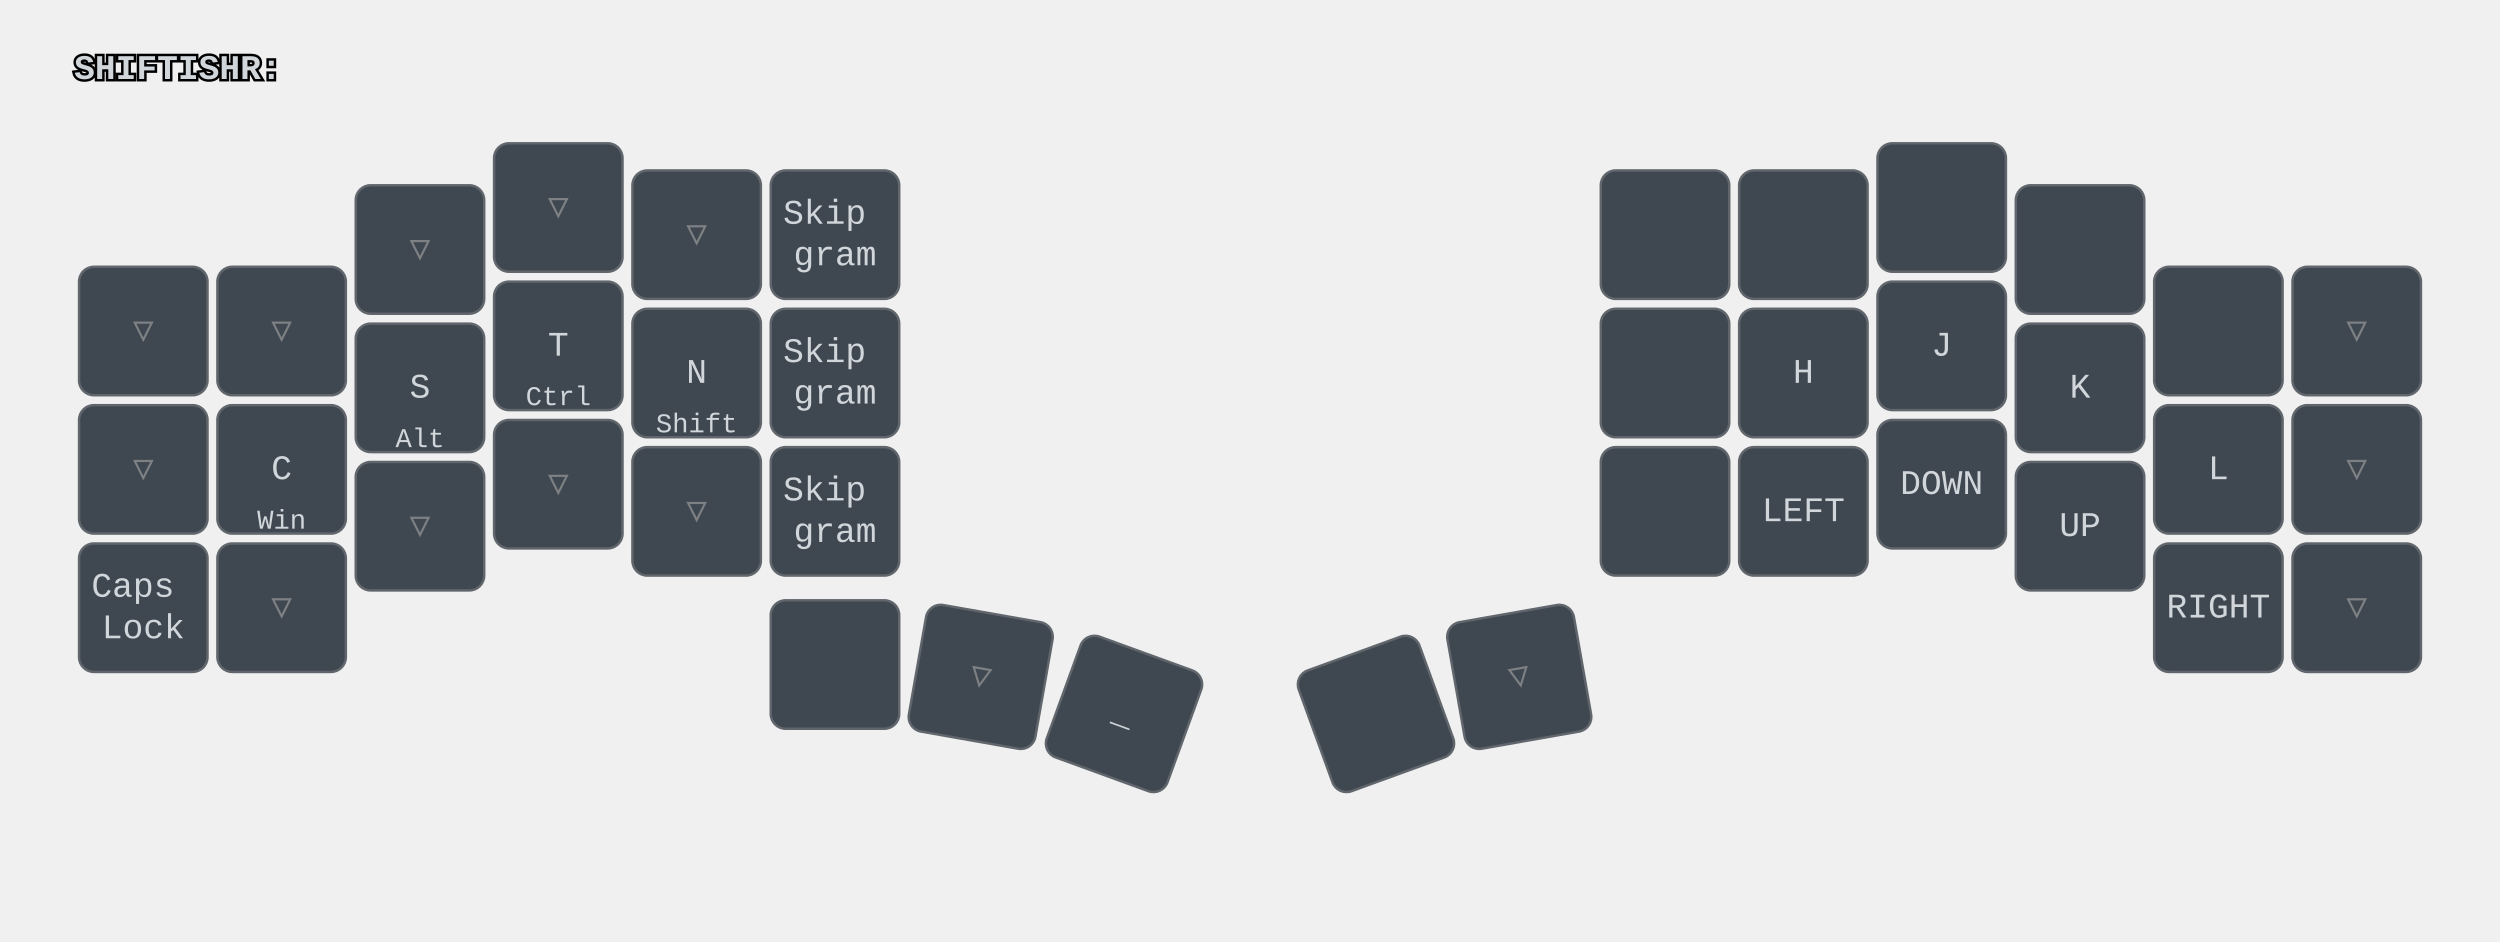
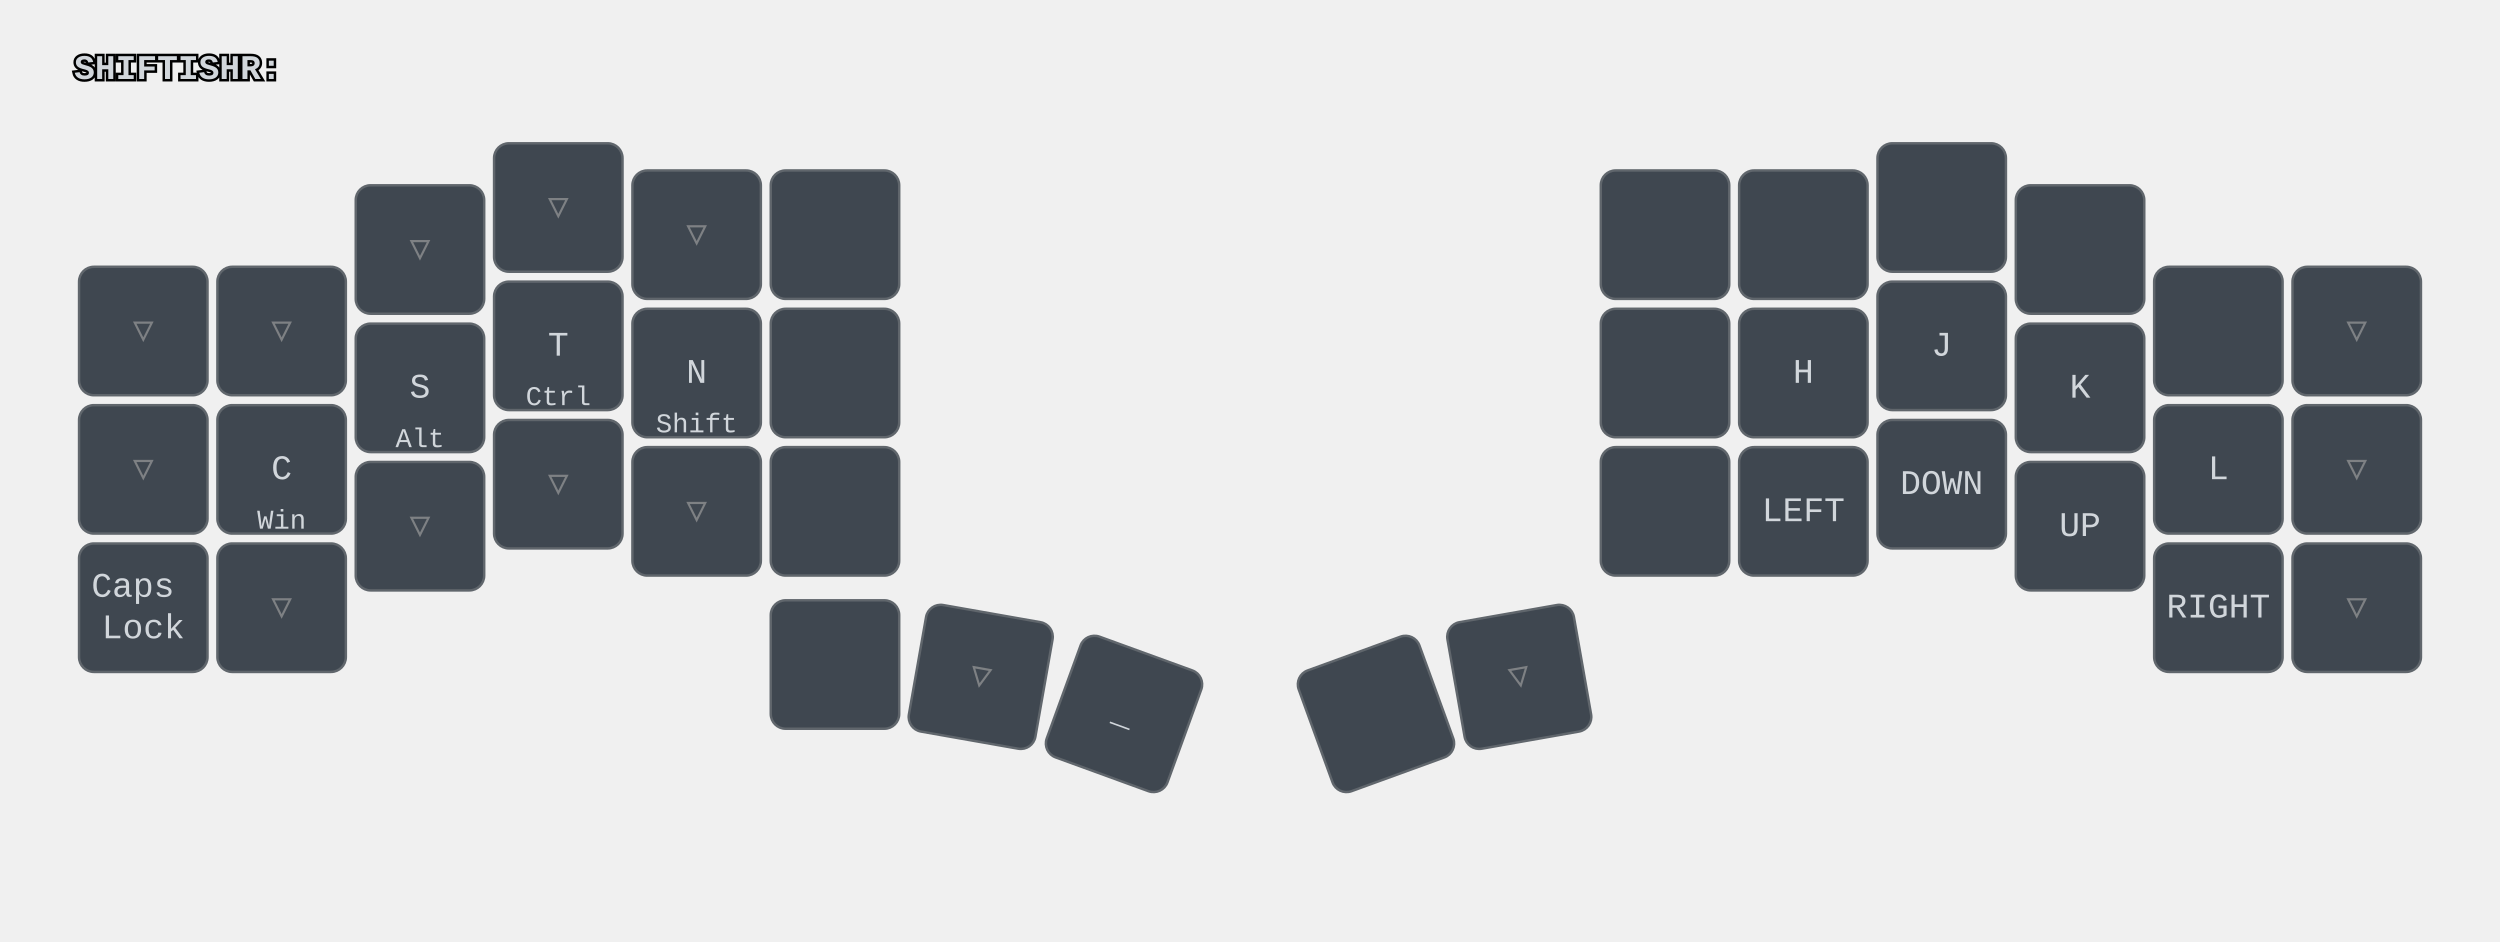
<svg xmlns="http://www.w3.org/2000/svg" width="1012" height="381" viewBox="0 0 1012 381" class="keymap">
  <defs>/* start glyphs */
<svg id="mdi:arrow-bottom-left">
      <svg id="mdi-arrow-bottom-left" viewBox="0 0 24 24">
        <path d="M19,6.41L17.59,5L7,15.59V9H5V19H15V17H8.41L19,6.41Z" />
      </svg>
    </svg>
    <svg id="mdi:arrow-bottom-right">
      <svg id="mdi-arrow-bottom-right" viewBox="0 0 24 24">
        <path d="M5,6.41L6.41,5L17,15.59V9H19V19H9V17H15.59L5,6.41Z" />
      </svg>
    </svg>
    <svg id="mdi:arrow-left">
      <svg id="mdi-arrow-left" viewBox="0 0 24 24">
        <path d="M20,11V13H8L13.5,18.5L12.08,19.92L4.16,12L12.08,4.08L13.5,5.5L8,11H20Z" />
      </svg>
    </svg>
    <svg id="mdi:arrow-right">
      <svg id="mdi-arrow-right" viewBox="0 0 24 24">
        <path d="M4,11V13H16L10.5,18.5L11.92,19.92L19.84,12L11.92,4.08L10.5,5.5L16,11H4Z" />
      </svg>
    </svg>
    <svg id="mdi:arrow-top-left">
      <svg id="mdi-arrow-top-left" viewBox="0 0 24 24">
        <path d="M19,17.59L17.59,19L7,8.41V15H5V5H15V7H8.41L19,17.59Z" />
      </svg>
    </svg>
    <svg id="mdi:arrow-top-right">
      <svg id="mdi-arrow-top-right" viewBox="0 0 24 24">
        <path d="M5,17.59L15.59,7H9V5H19V15H17V8.41L6.41,19L5,17.59Z" />
      </svg>
    </svg>
  </defs>/* end glyphs */
<style>/* inherit to force styles through use tags */
svg path {
    fill: inherit;
}

/* font and background color specifications */
svg.keymap {
    font-family: SFMono-Regular,Consolas,Liberation Mono,Menlo,monospace;
    font-size: 14px;
    font-kerning: normal;
    text-rendering: optimizeLegibility;
    fill: #24292e;
}

/* default key styling */
rect.key {
    fill: #f6f8fa;
    stroke: #c9cccf;
    stroke-width: 1;
}

/* default key side styling, only used is draw_key_sides is set */
rect.side {
    filter: brightness(90%);
}

/* color accent for combo boxes */
rect.combo, rect.combo-separate {
    fill: #cdf;
}

/* color accent for held keys */
rect.held, rect.combo.held {
    fill: #fdd;
}

/* color accent for ghost (optional) keys */
rect.ghost, rect.combo.ghost {
    stroke-dasharray: 4, 4;
    stroke-width: 2;
}

text {
    text-anchor: middle;
    dominant-baseline: middle;
}

/* styling for layer labels */
text.label {
    font-weight: bold;
    text-anchor: start;
    stroke: white;
    stroke-width: 2;
    paint-order: stroke;
}

/* styling for combo tap, and key hold/shifted label text */
text.combo, text.hold, text.shifted {
    font-size: 11px;
}

text.hold {
    text-anchor: middle;
    dominant-baseline: auto;
}

text.shifted {
    text-anchor: middle;
    dominant-baseline: hanging;
}

/* styling for hold/shifted label text in combo box */
text.combo.hold, text.combo.shifted {
    font-size: 8px;
}

/* lighter symbol for transparent keys */
text.trans {
    fill: #7b7e81;
}

/* styling for combo dendrons */
path.combo {
    stroke-width: 1;
    stroke: gray;
    fill: none;
}

/* Start Tabler Icons Cleanup */
/* cannot use height/width with glyphs */
.icon-tabler &gt; path {
    fill: inherit;
    stroke: inherit;
    stroke-width: 2;
}
/* hide tabler's default box */
.icon-tabler &gt; path[stroke="none"][fill="none"] {
    visibility: hidden;
}
/* End Tabler Icons Cleanup */

svg.keymap { fill: #d1d6db; }
rect.key { fill: #3f4750; }
rect.key, rect.combo { stroke: #60666c; }
rect.combo, rect.combo-separate { fill: #1f3d7a; }
rect.held, rect.combo.held { fill: #854747; }
text.label, text.footer { stroke: black; }
text.trans { fill: #7e8184; }
path.combo { stroke: #7f7f7f; }
</style>
  <g transform="translate(30, 0)" class="layer-SHIFTISHR">
    <text x="0" y="28" class="label" id="SHIFTISHR">SHIFTISHR:</text>
    <g transform="translate(0, 56)">
      <g transform="translate(28, 78)" class="key trans keypos-0">
        <rect rx="6" ry="6" x="-26" y="-26" width="52" height="52" class="key trans" />
        <text x="0" y="0" class="key trans tap">▽</text>
      </g>
      <g transform="translate(84, 78)" class="key trans keypos-1">
        <rect rx="6" ry="6" x="-26" y="-26" width="52" height="52" class="key trans" />
        <text x="0" y="0" class="key trans tap">▽</text>
      </g>
      <g transform="translate(140, 45)" class="key trans keypos-2">
        <rect rx="6" ry="6" x="-26" y="-26" width="52" height="52" class="key trans" />
        <text x="0" y="0" class="key trans tap">▽</text>
      </g>
      <g transform="translate(196, 28)" class="key trans keypos-3">
        <rect rx="6" ry="6" x="-26" y="-26" width="52" height="52" class="key trans" />
        <text x="0" y="0" class="key trans tap">▽</text>
      </g>
      <g transform="translate(252, 39)" class="key trans keypos-4">
        <rect rx="6" ry="6" x="-26" y="-26" width="52" height="52" class="key trans" />
        <text x="0" y="0" class="key trans tap">▽</text>
      </g>
      <g transform="translate(308, 39)" class="key keypos-5">
        <rect rx="6" ry="6" x="-26" y="-26" width="52" height="52" class="key" />
-         <text x="0" y="0" class="key tap">
-           <tspan x="0" dy="-0.6em">Skip</tspan>
-           <tspan x="0" dy="1.2em">gram</tspan>
-         </text>
      </g>
      <g transform="translate(644, 39)" class="key keypos-6">
        <rect rx="6" ry="6" x="-26" y="-26" width="52" height="52" class="key" />
      </g>
      <g transform="translate(700, 39)" class="key keypos-7">
        <rect rx="6" ry="6" x="-26" y="-26" width="52" height="52" class="key" />
      </g>
      <g transform="translate(756, 28)" class="key keypos-8">
        <rect rx="6" ry="6" x="-26" y="-26" width="52" height="52" class="key" />
      </g>
      <g transform="translate(812, 45)" class="key keypos-9">
        <rect rx="6" ry="6" x="-26" y="-26" width="52" height="52" class="key" />
      </g>
      <g transform="translate(868, 78)" class="key keypos-10">
        <rect rx="6" ry="6" x="-26" y="-26" width="52" height="52" class="key" />
      </g>
      <g transform="translate(924, 78)" class="key trans keypos-11">
        <rect rx="6" ry="6" x="-26" y="-26" width="52" height="52" class="key trans" />
        <text x="0" y="0" class="key trans tap">▽</text>
      </g>
      <g transform="translate(28, 134)" class="key trans keypos-12">
        <rect rx="6" ry="6" x="-26" y="-26" width="52" height="52" class="key trans" />
        <text x="0" y="0" class="key trans tap">▽</text>
      </g>
      <g transform="translate(84, 134)" class="key keypos-13">
        <rect rx="6" ry="6" x="-26" y="-26" width="52" height="52" class="key" />
        <text x="0" y="0" class="key tap">C</text>
        <text x="0" y="24" class="key hold">Win</text>
      </g>
      <g transform="translate(140, 101)" class="key keypos-14">
        <rect rx="6" ry="6" x="-26" y="-26" width="52" height="52" class="key" />
        <text x="0" y="0" class="key tap">S</text>
        <text x="0" y="24" class="key hold">Alt</text>
      </g>
      <g transform="translate(196, 84)" class="key keypos-15">
        <rect rx="6" ry="6" x="-26" y="-26" width="52" height="52" class="key" />
        <text x="0" y="0" class="key tap">T</text>
        <text x="0" y="24" class="key hold">Ctrl</text>
      </g>
      <g transform="translate(252, 95)" class="key keypos-16">
        <rect rx="6" ry="6" x="-26" y="-26" width="52" height="52" class="key" />
        <text x="0" y="0" class="key tap">N</text>
        <text x="0" y="24" class="key hold">Shift</text>
      </g>
      <g transform="translate(308, 95)" class="key keypos-17">
        <rect rx="6" ry="6" x="-26" y="-26" width="52" height="52" class="key" />
-         <text x="0" y="0" class="key tap">
-           <tspan x="0" dy="-0.6em">Skip</tspan>
-           <tspan x="0" dy="1.2em">gram</tspan>
-         </text>
      </g>
      <g transform="translate(644, 95)" class="key keypos-18">
        <rect rx="6" ry="6" x="-26" y="-26" width="52" height="52" class="key" />
      </g>
      <g transform="translate(700, 95)" class="key keypos-19">
        <rect rx="6" ry="6" x="-26" y="-26" width="52" height="52" class="key" />
        <text x="0" y="0" class="key tap">H</text>
      </g>
      <g transform="translate(756, 84)" class="key keypos-20">
        <rect rx="6" ry="6" x="-26" y="-26" width="52" height="52" class="key" />
        <text x="0" y="0" class="key tap">J</text>
      </g>
      <g transform="translate(812, 101)" class="key keypos-21">
        <rect rx="6" ry="6" x="-26" y="-26" width="52" height="52" class="key" />
        <text x="0" y="0" class="key tap">K</text>
      </g>
      <g transform="translate(868, 134)" class="key keypos-22">
        <rect rx="6" ry="6" x="-26" y="-26" width="52" height="52" class="key" />
        <text x="0" y="0" class="key tap">L</text>
      </g>
      <g transform="translate(924, 134)" class="key trans keypos-23">
        <rect rx="6" ry="6" x="-26" y="-26" width="52" height="52" class="key trans" />
        <text x="0" y="0" class="key trans tap">▽</text>
      </g>
      <g transform="translate(28, 190)" class="key keypos-24">
        <rect rx="6" ry="6" x="-26" y="-26" width="52" height="52" class="key" />
        <text x="0" y="0" class="key tap">
          <tspan x="0" dy="-0.6em">Caps</tspan>
          <tspan x="0" dy="1.2em">Lock</tspan>
        </text>
      </g>
      <g transform="translate(84, 190)" class="key trans keypos-25">
        <rect rx="6" ry="6" x="-26" y="-26" width="52" height="52" class="key trans" />
        <text x="0" y="0" class="key trans tap">▽</text>
      </g>
      <g transform="translate(140, 157)" class="key trans keypos-26">
        <rect rx="6" ry="6" x="-26" y="-26" width="52" height="52" class="key trans" />
        <text x="0" y="0" class="key trans tap">▽</text>
      </g>
      <g transform="translate(196, 140)" class="key trans keypos-27">
        <rect rx="6" ry="6" x="-26" y="-26" width="52" height="52" class="key trans" />
        <text x="0" y="0" class="key trans tap">▽</text>
      </g>
      <g transform="translate(252, 151)" class="key trans keypos-28">
        <rect rx="6" ry="6" x="-26" y="-26" width="52" height="52" class="key trans" />
        <text x="0" y="0" class="key trans tap">▽</text>
      </g>
      <g transform="translate(308, 151)" class="key keypos-29">
        <rect rx="6" ry="6" x="-26" y="-26" width="52" height="52" class="key" />
-         <text x="0" y="0" class="key tap">
-           <tspan x="0" dy="-0.6em">Skip</tspan>
-           <tspan x="0" dy="1.2em">gram</tspan>
-         </text>
      </g>
      <g transform="translate(644, 151)" class="key keypos-30">
        <rect rx="6" ry="6" x="-26" y="-26" width="52" height="52" class="key" />
      </g>
      <g transform="translate(700, 151)" class="key keypos-31">
        <rect rx="6" ry="6" x="-26" y="-26" width="52" height="52" class="key" />
        <text x="0" y="0" class="key tap">LEFT</text>
      </g>
      <g transform="translate(756, 140)" class="key keypos-32">
        <rect rx="6" ry="6" x="-26" y="-26" width="52" height="52" class="key" />
        <text x="0" y="0" class="key tap">DOWN</text>
      </g>
      <g transform="translate(812, 157)" class="key keypos-33">
        <rect rx="6" ry="6" x="-26" y="-26" width="52" height="52" class="key" />
        <text x="0" y="0" class="key tap">UP</text>
      </g>
      <g transform="translate(868, 190)" class="key keypos-34">
        <rect rx="6" ry="6" x="-26" y="-26" width="52" height="52" class="key" />
        <text x="0" y="0" class="key tap">RIGHT</text>
      </g>
      <g transform="translate(924, 190)" class="key trans keypos-35">
        <rect rx="6" ry="6" x="-26" y="-26" width="52" height="52" class="key trans" />
        <text x="0" y="0" class="key trans tap">▽</text>
      </g>
      <g transform="translate(308, 213)" class="key keypos-36">
        <rect rx="6" ry="6" x="-26" y="-26" width="52" height="52" class="key" />
      </g>
      <g transform="translate(367, 218) rotate(10.0)" class="key trans keypos-37">
        <rect rx="6" ry="6" x="-26" y="-26" width="52" height="52" class="key trans" />
        <text x="0" y="0" class="key trans tap">▽</text>
      </g>
      <g transform="translate(425, 233) rotate(20.0)" class="key keypos-38">
        <rect rx="6" ry="6" x="-26" y="-26" width="52" height="52" class="key" />
        <text x="0" y="0" class="key tap">_</text>
      </g>
      <g transform="translate(527, 233) rotate(-20.0)" class="key keypos-39">
        <rect rx="6" ry="6" x="-26" y="-26" width="52" height="52" class="key" />
      </g>
      <g transform="translate(585, 218) rotate(-10.0)" class="key trans keypos-40">
        <rect rx="6" ry="6" x="-26" y="-26" width="52" height="52" class="key trans" />
        <text x="0" y="0" class="key trans tap">▽</text>
      </g>
    </g>
  </g>
</svg>
